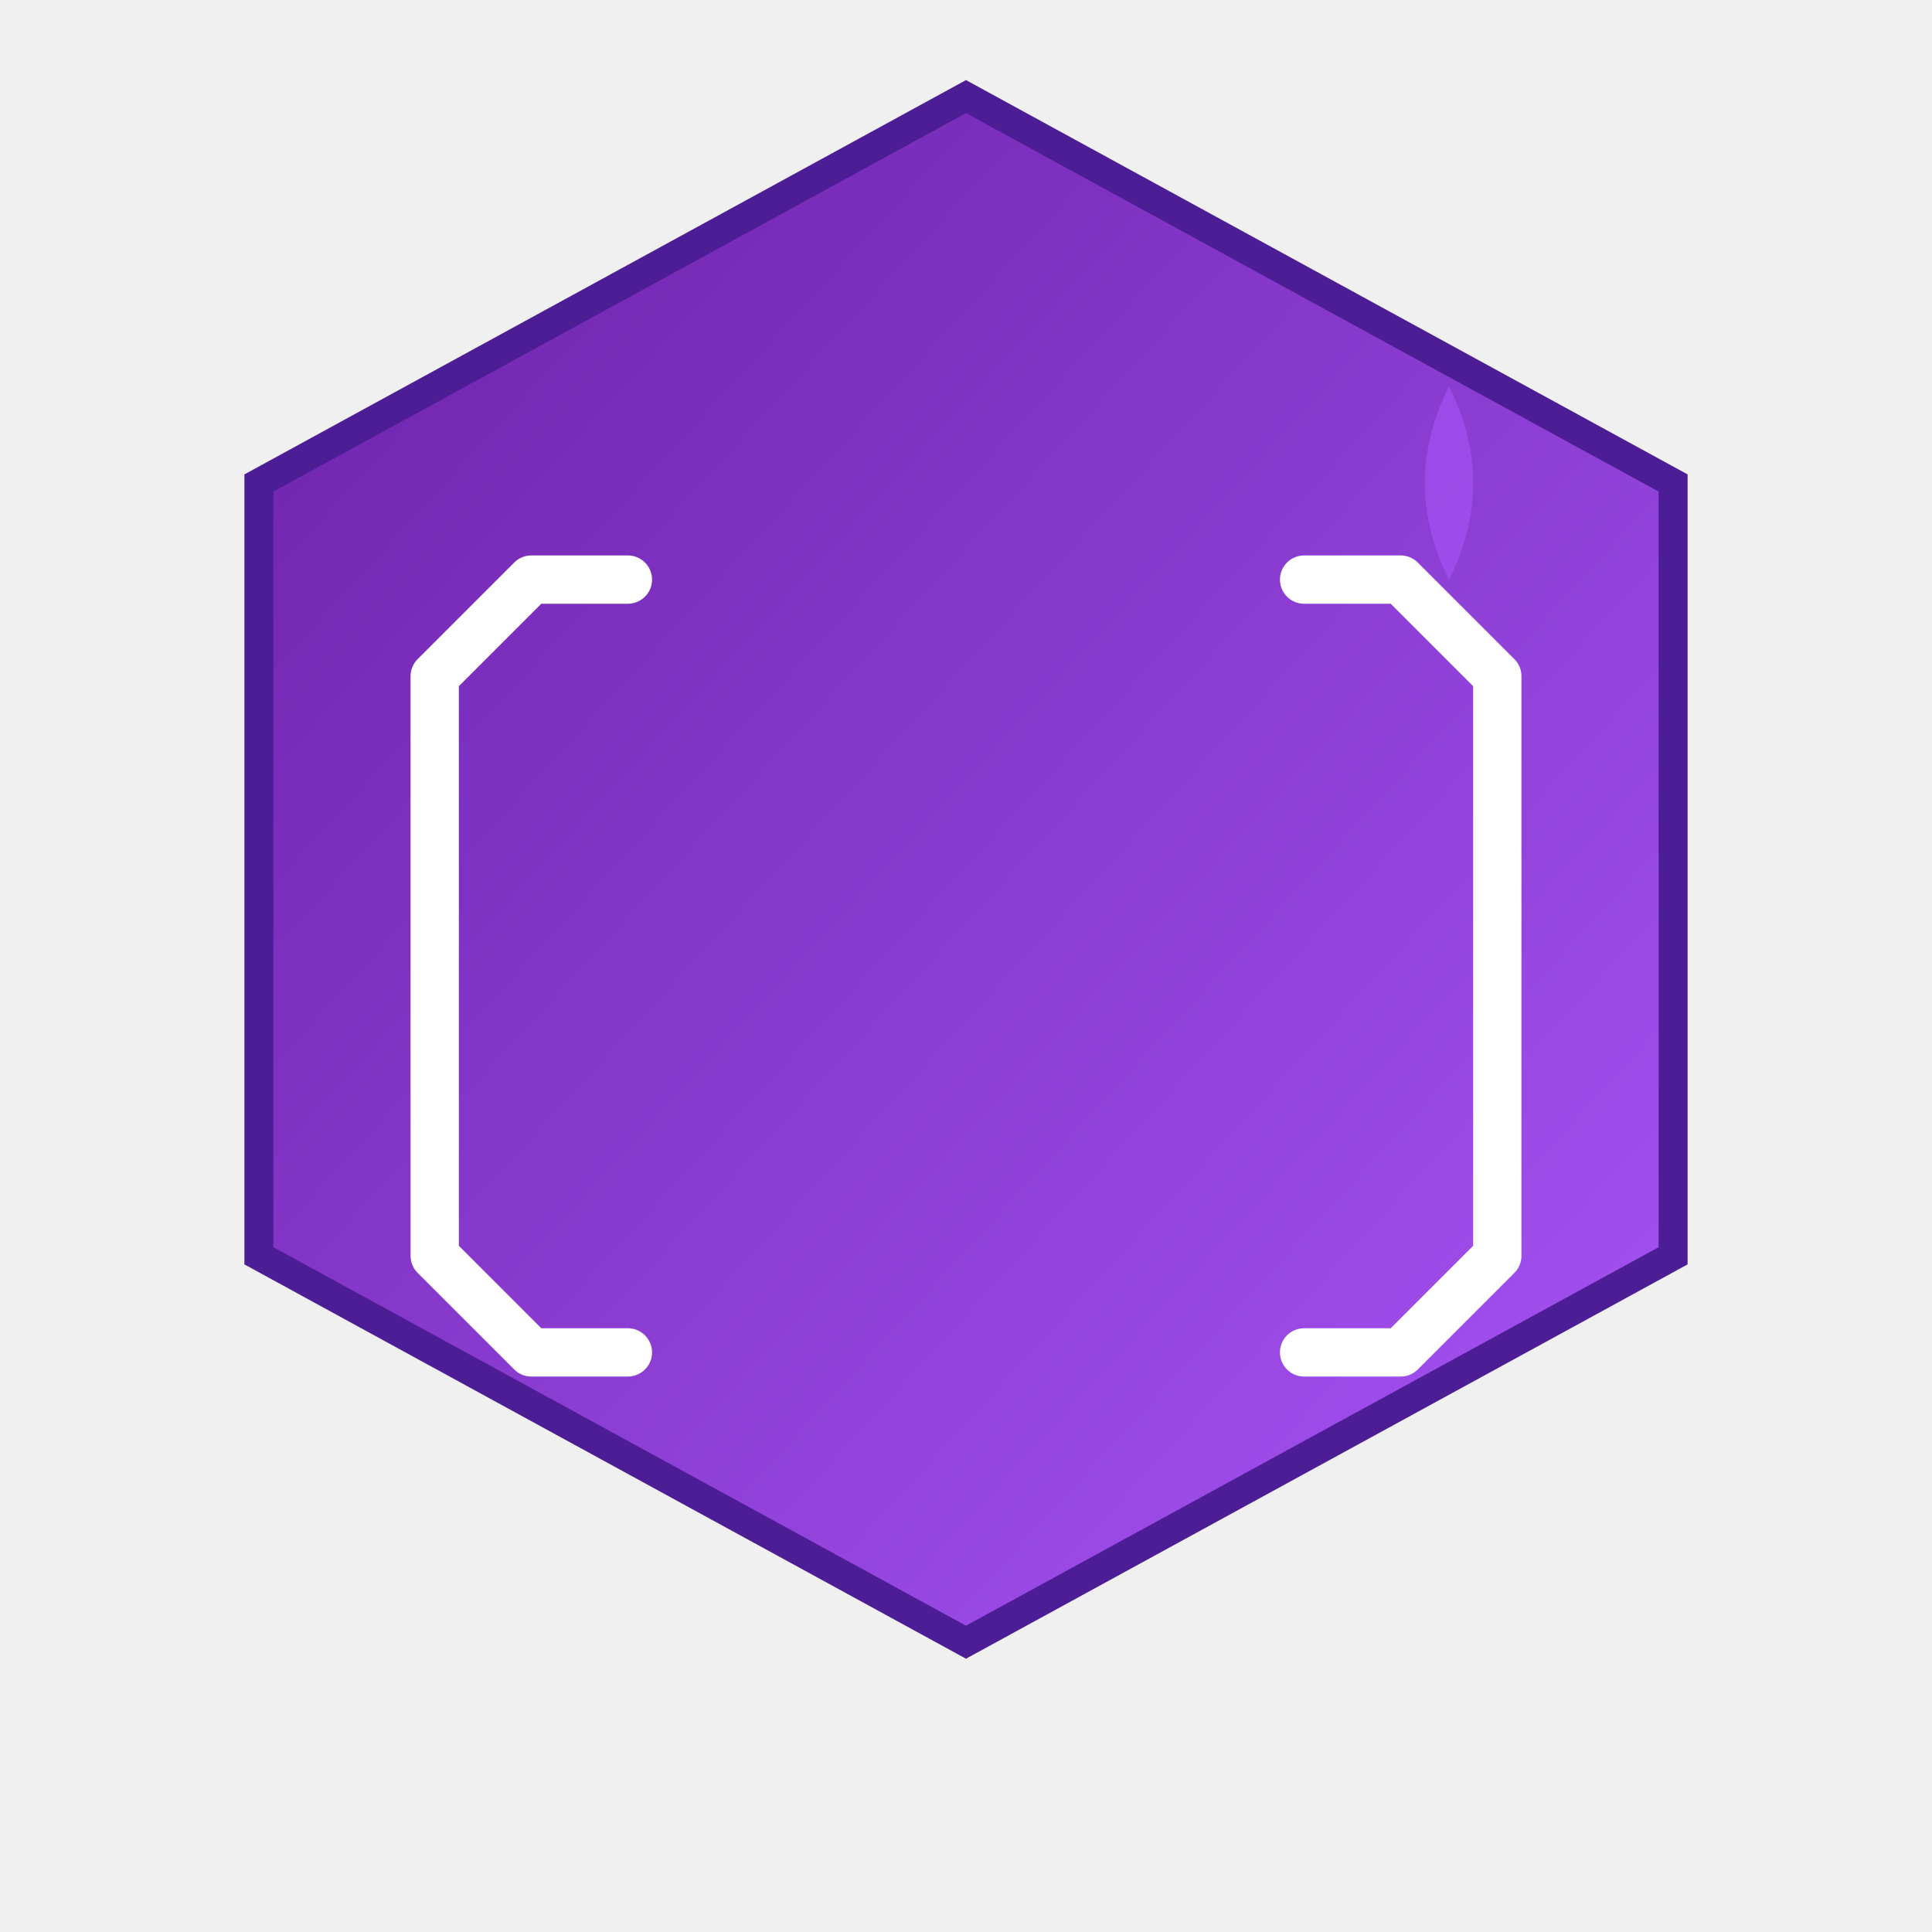
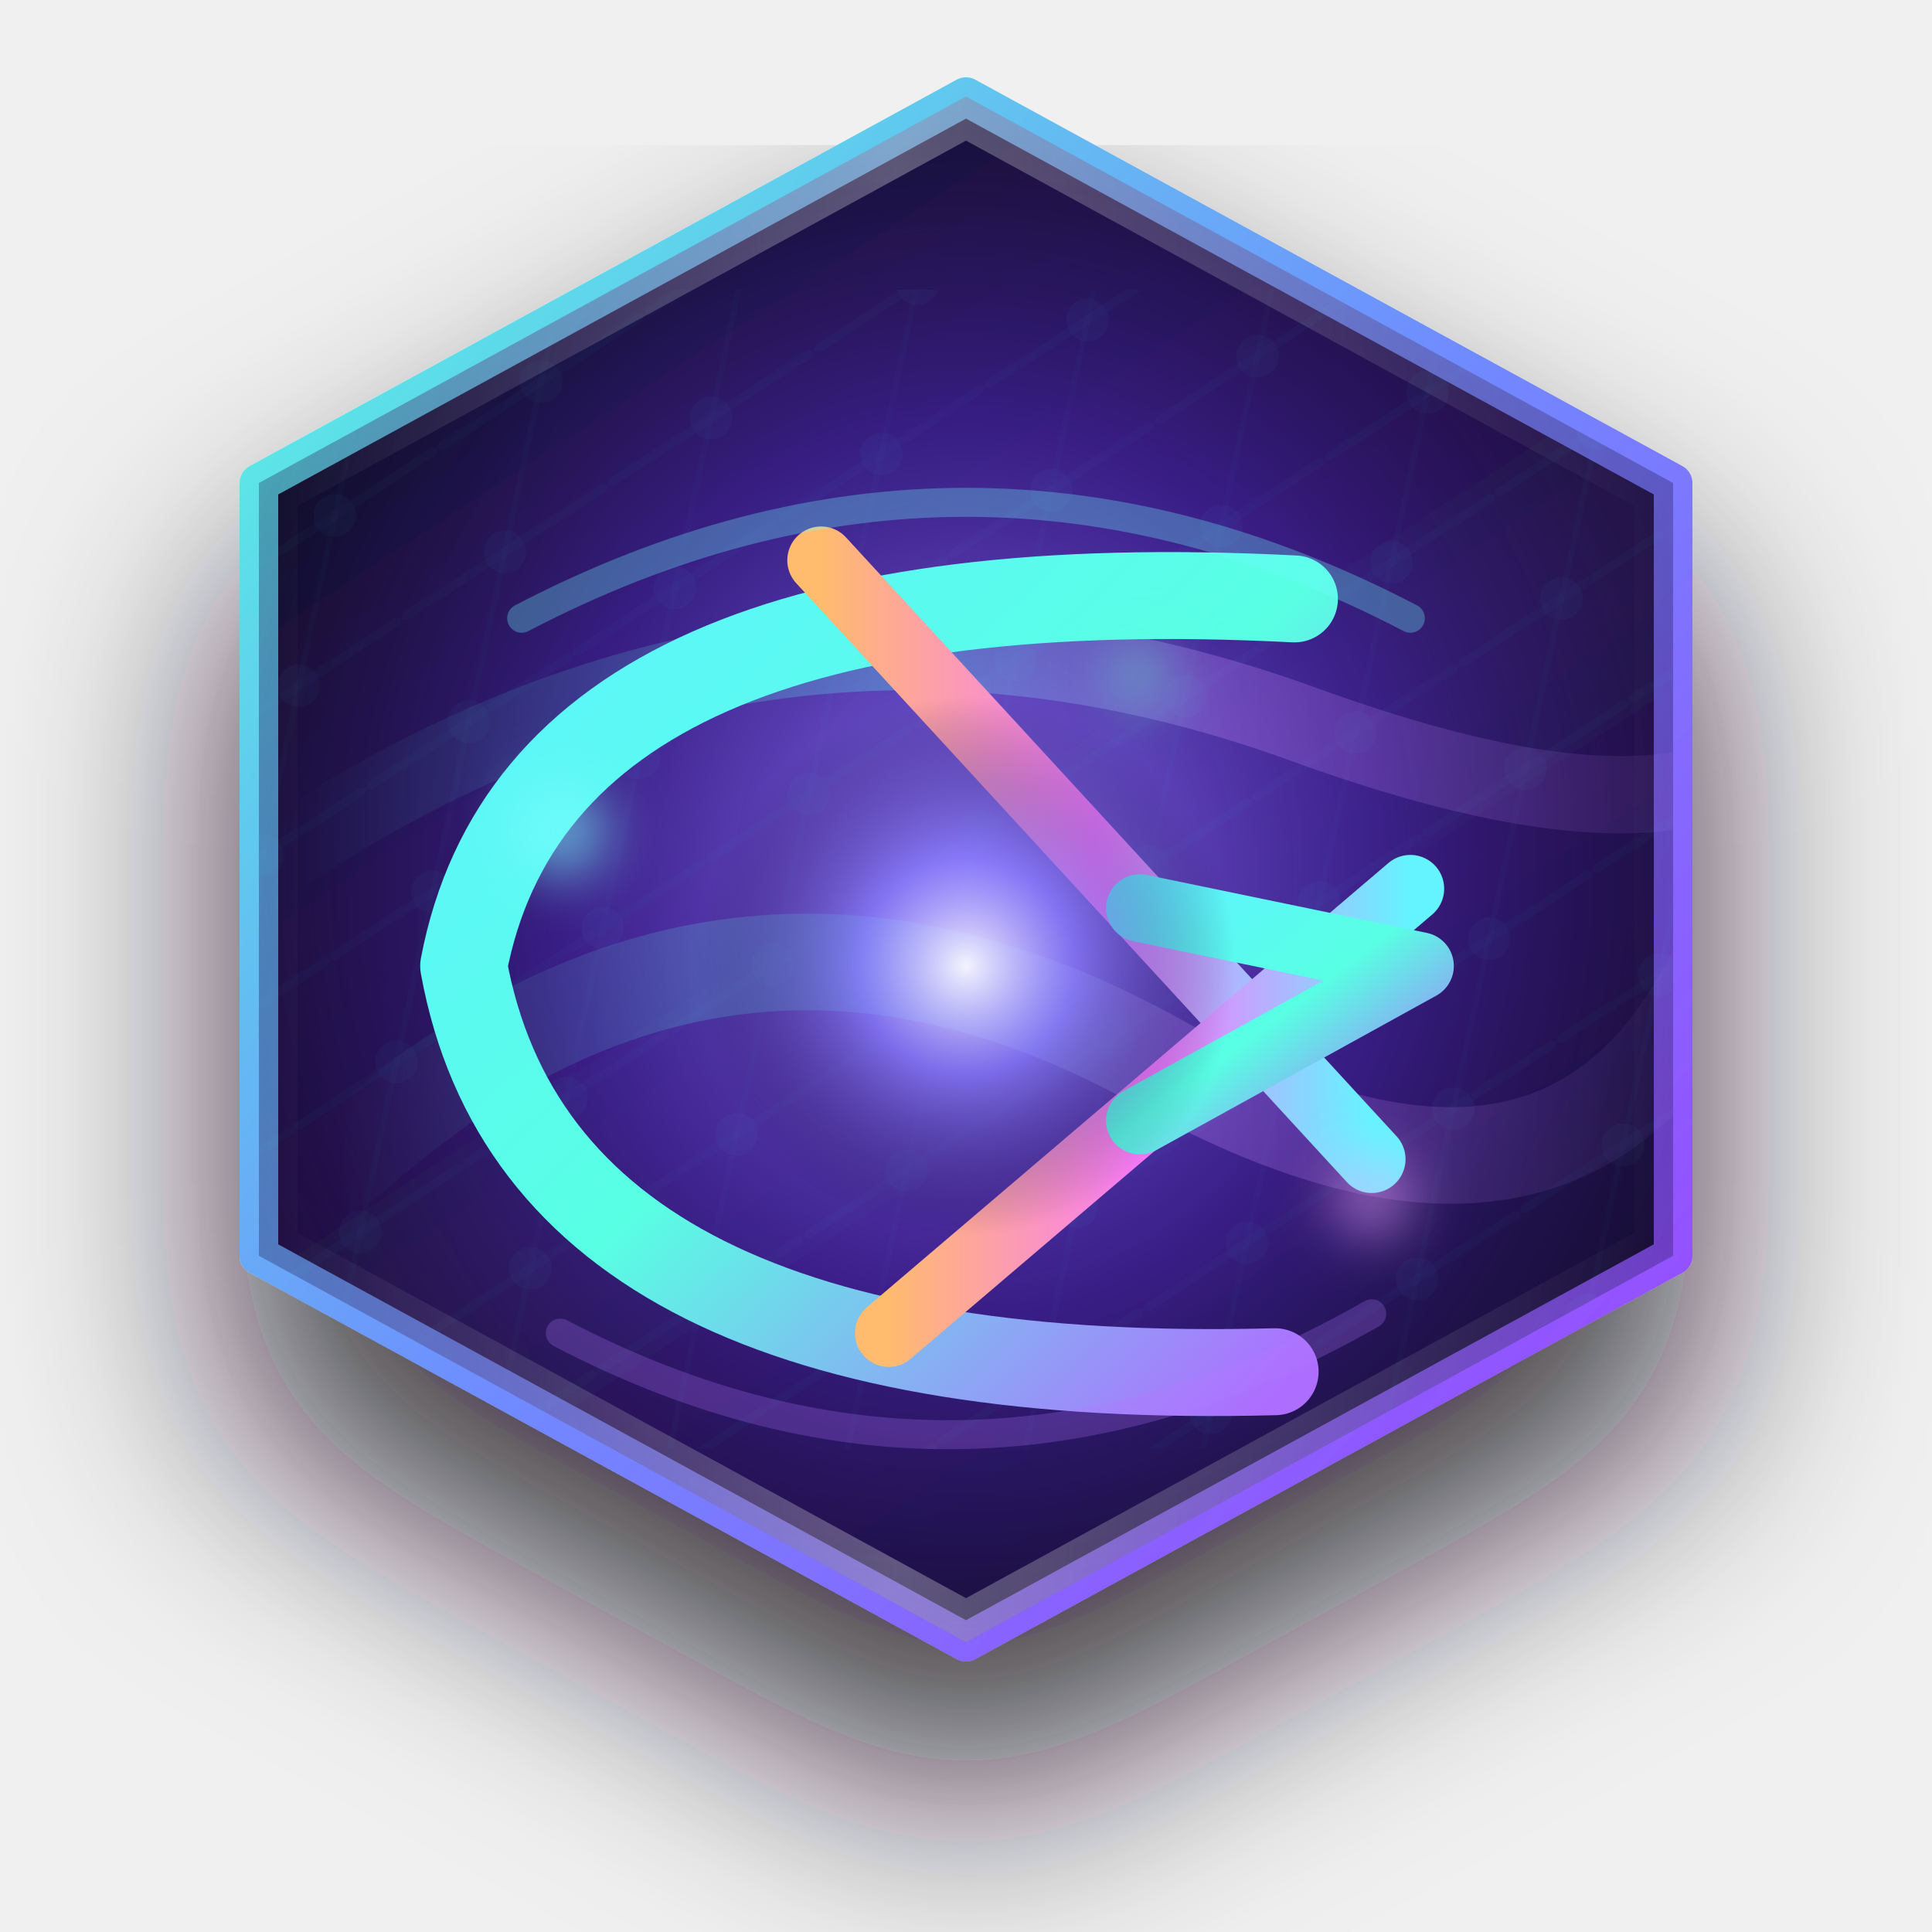
<svg xmlns="http://www.w3.org/2000/svg" width="200" height="200" viewBox="0 0 200 200">
  <defs>
-     <linearGradient id="hexGradient" x1="0%" y1="0%" x2="100%" y2="100%">
-       <stop offset="0%" style="stop-color:#6B21A8;stop-opacity:1" />
-       <stop offset="100%" style="stop-color:#A855F7;stop-opacity:1" />
+     <linearGradient id="hexGradient" x1="20%" y1="0%" x2="80%" y2="100%">
+       <stop offset="0%" stop-color="#080817" />
+       <stop offset="55%" stop-color="#27134a" />
+       <stop offset="100%" stop-color="#0d0b27" />
    </linearGradient>
-     <linearGradient id="codeGradient" x1="0%" y1="0%" x2="100%" y2="100%">
-       <stop offset="0%" style="stop-color:#60A5FA;stop-opacity:1" />
-       <stop offset="100%" style="stop-color:#10B981;stop-opacity:1" />
+     <linearGradient id="hexEdge" x1="0%" y1="0%" x2="100%" y2="100%">
+       <stop offset="0%" stop-color="#55ffe0" />
+       <stop offset="50%" stop-color="#6f8cff" />
+       <stop offset="100%" stop-color="#9f3fff" />
    </linearGradient>
+     <radialGradient id="innerGlow" cx="50%" cy="50%" r="65%">
+       <stop offset="0%" stop-color="#8e75ff" stop-opacity="0.9" />
+       <stop offset="45%" stop-color="#4c28b7" stop-opacity="0.6" />
+       <stop offset="100%" stop-color="#060413" stop-opacity="0.2" />
+     </radialGradient>
+     <linearGradient id="cStroke" x1="0%" y1="0%" x2="100%" y2="100%">
+       <stop offset="0%" stop-color="#5ef4ff" />
+       <stop offset="50%" stop-color="#58ffe3" />
+       <stop offset="100%" stop-color="#ad6eff" />
+     </linearGradient>
+     <linearGradient id="xStroke" x1="0%" y1="0%" x2="100%" y2="0%">
+       <stop offset="0%" stop-color="#ffbb6e" />
+       <stop offset="50%" stop-color="#f978ff" />
+       <stop offset="100%" stop-color="#64f4ff" />
+     </linearGradient>
+     <radialGradient id="corePulse" cx="50%" cy="50%" r="50%">
+       <stop offset="0%" stop-color="#fafaff" stop-opacity="0.95" />
+       <stop offset="40%" stop-color="#8b7eff" stop-opacity="0.7" />
+       <stop offset="100%" stop-color="#1e1040" stop-opacity="0" />
+     </radialGradient>
+     <linearGradient id="beamGradient" x1="0%" y1="0%" x2="100%" y2="0%">
+       <stop offset="0%" stop-color="#60fff2" stop-opacity="0" />
+       <stop offset="40%" stop-color="#60fff2" stop-opacity="0.8" />
+       <stop offset="60%" stop-color="#c88cff" stop-opacity="0.8" />
+       <stop offset="100%" stop-color="#c88cff" stop-opacity="0" />
+     </linearGradient>
+     <pattern id="circuitPattern" width="18" height="18" patternUnits="userSpaceOnUse" patternTransform="rotate(12)">
+       <path d="M 0 18 L 18 0" stroke="#47d4ff" stroke-width="0.9" stroke-opacity="0.12" />
+       <path d="M 9 0 L 9 18" stroke="#47d4ff" stroke-width="0.6" stroke-opacity="0.1" />
+       <circle cx="9" cy="9" r="2.2" fill="#47d4ff" fill-opacity="0.18" />
+     </pattern>
+     <linearGradient id="shineGradient" x1="0%" y1="0%" x2="100%" y2="0%">
+       <stop offset="0%" stop-color="#ffffff" stop-opacity="0" />
+       <stop offset="45%" stop-color="#ffffff" stop-opacity="0.65" />
+       <stop offset="100%" stop-color="#ffffff" stop-opacity="0" />
+     </linearGradient>
+     <clipPath id="hexClip">
+       <path d="M 100 10 L 173.2 50 L 173.2 130 L 100 170 L 26.8 130 L 26.8 50 Z" />
+     </clipPath>
+     <filter id="hexShadow" x="-20%" y="-20%" width="140%" height="140%">
+       <feDropShadow dx="0" dy="15" stdDeviation="12" flood-color="#120922" flood-opacity="0.8" />
+     </filter>
+     <filter id="sparkBlur" x="-50%" y="-50%" width="200%" height="200%">
+       <feGaussianBlur stdDeviation="3" />
+     </filter>
  </defs>
-   <path d="M 100 10 L 173.2 50 L 173.2 130 L 100 170 L 26.8 130 L 26.8 50 Z" fill="url(#hexGradient)" stroke="#4C1D95" stroke-width="3" />
-   <g transform="translate(100, 100)">
-     <path d="M -35 -40 L -45 -40 L -55 -30 L -55 30 L -45 40 L -35 40" fill="none" stroke="#FFFFFF" stroke-width="5" stroke-linecap="round" stroke-linejoin="round" />
-     <path d="M 35 -40 L 45 -40 L 55 -30 L 55 30 L 45 40 L 35 40" fill="none" stroke="#FFFFFF" stroke-width="5" stroke-linecap="round" stroke-linejoin="round" />
-     <line x1="-25" y1="-25" x2="15" y2="-25" stroke="url(#codeGradient)" stroke-width="4" stroke-linecap="round" />
-     <line x1="-20" y1="-10" x2="20" y2="-10" stroke="url(#codeGradient)" stroke-width="4" stroke-linecap="round" />
-     <line x1="-25" y1="5" x2="10" y2="5" stroke="url(#codeGradient)" stroke-width="4" stroke-linecap="round" />
-     <line x1="-20" y1="20" x2="25" y2="20" stroke="url(#codeGradient)" stroke-width="4" stroke-linecap="round" />
+   <g filter="url(#hexShadow)">
+     <path d="M 100 10 L 173.2 50 L 173.2 130 L 100 170 L 26.8 130 L 26.8 50 Z" fill="url(#hexGradient)" stroke="url(#hexEdge)" stroke-width="4" stroke-linejoin="round" />
  </g>
-   <path d="M 150 60 Q 145 50 150 40 Q 155 50 150 60 Z" fill="#A855F7" opacity="0.6" />
+   <g clip-path="url(#hexClip)">
+     <path d="M 100 10 L 173.2 50 L 173.2 130 L 100 170 L 26.8 130 L 26.8 50 Z" fill="url(#innerGlow)" />
+     <rect x="25" y="30" width="150" height="120" fill="url(#circuitPattern)" opacity="0.18" />
+     <g opacity="0.35">
+       <path d="M 36 120 Q 75 85 120 110 T 180 95" fill="none" stroke="url(#beamGradient)" stroke-width="10" stroke-linecap="round" />
+       <path d="M 30 88 Q 80 55 135 75 T 190 60" fill="none" stroke="url(#beamGradient)" stroke-width="8" stroke-linecap="round" />
+     </g>
+     <g transform="translate(100, 100)">
+       <path d="M 34 -38 Q -44 -42 -52 0 Q -44 44 32 42" fill="none" stroke="url(#cStroke)" stroke-width="9" stroke-linecap="round" stroke-linejoin="round" />
+       <path d="M -15 -42 L 42 20" fill="none" stroke="url(#xStroke)" stroke-width="7" stroke-linecap="round" />
+       <path d="M -8 38 L 46 -8" fill="none" stroke="url(#xStroke)" stroke-width="7" stroke-linecap="round" />
+       <path d="M 18 -6 L 47 0 L 18 16" fill="none" stroke="url(#cStroke)" stroke-width="7" stroke-linecap="round" stroke-linejoin="round" />
+       <circle cx="0" cy="0" r="28" fill="url(#corePulse)" />
+     </g>
+     <g opacity="0.5">
+       <path d="M 54 64 Q 100 40 146 64" stroke="#6efdff" stroke-width="3" stroke-linecap="round" fill="none" opacity="0.6" />
+       <path d="M 58 138 Q 100 160 142 136" stroke="#b278ff" stroke-width="3" stroke-linecap="round" fill="none" opacity="0.5" />
+     </g>
+     <g filter="url(#sparkBlur)" opacity="0.75">
+       <circle cx="58" cy="86" r="4.7" fill="#7afcff" opacity="0.9" />
+       <circle cx="142" cy="124" r="3.8" fill="#f0a6ff" opacity="0.85" />
+       <circle cx="118" cy="70" r="2.9" fill="#63ffcc" opacity="0.75" />
+     </g>
+     <path d="M 100 10 L 173.2 50 L 173.2 130 L 100 170 L 26.8 130 L 26.8 50 Z" fill="none" stroke="url(#shineGradient)" stroke-width="8" opacity="0.45" />
+   </g>
</svg>
